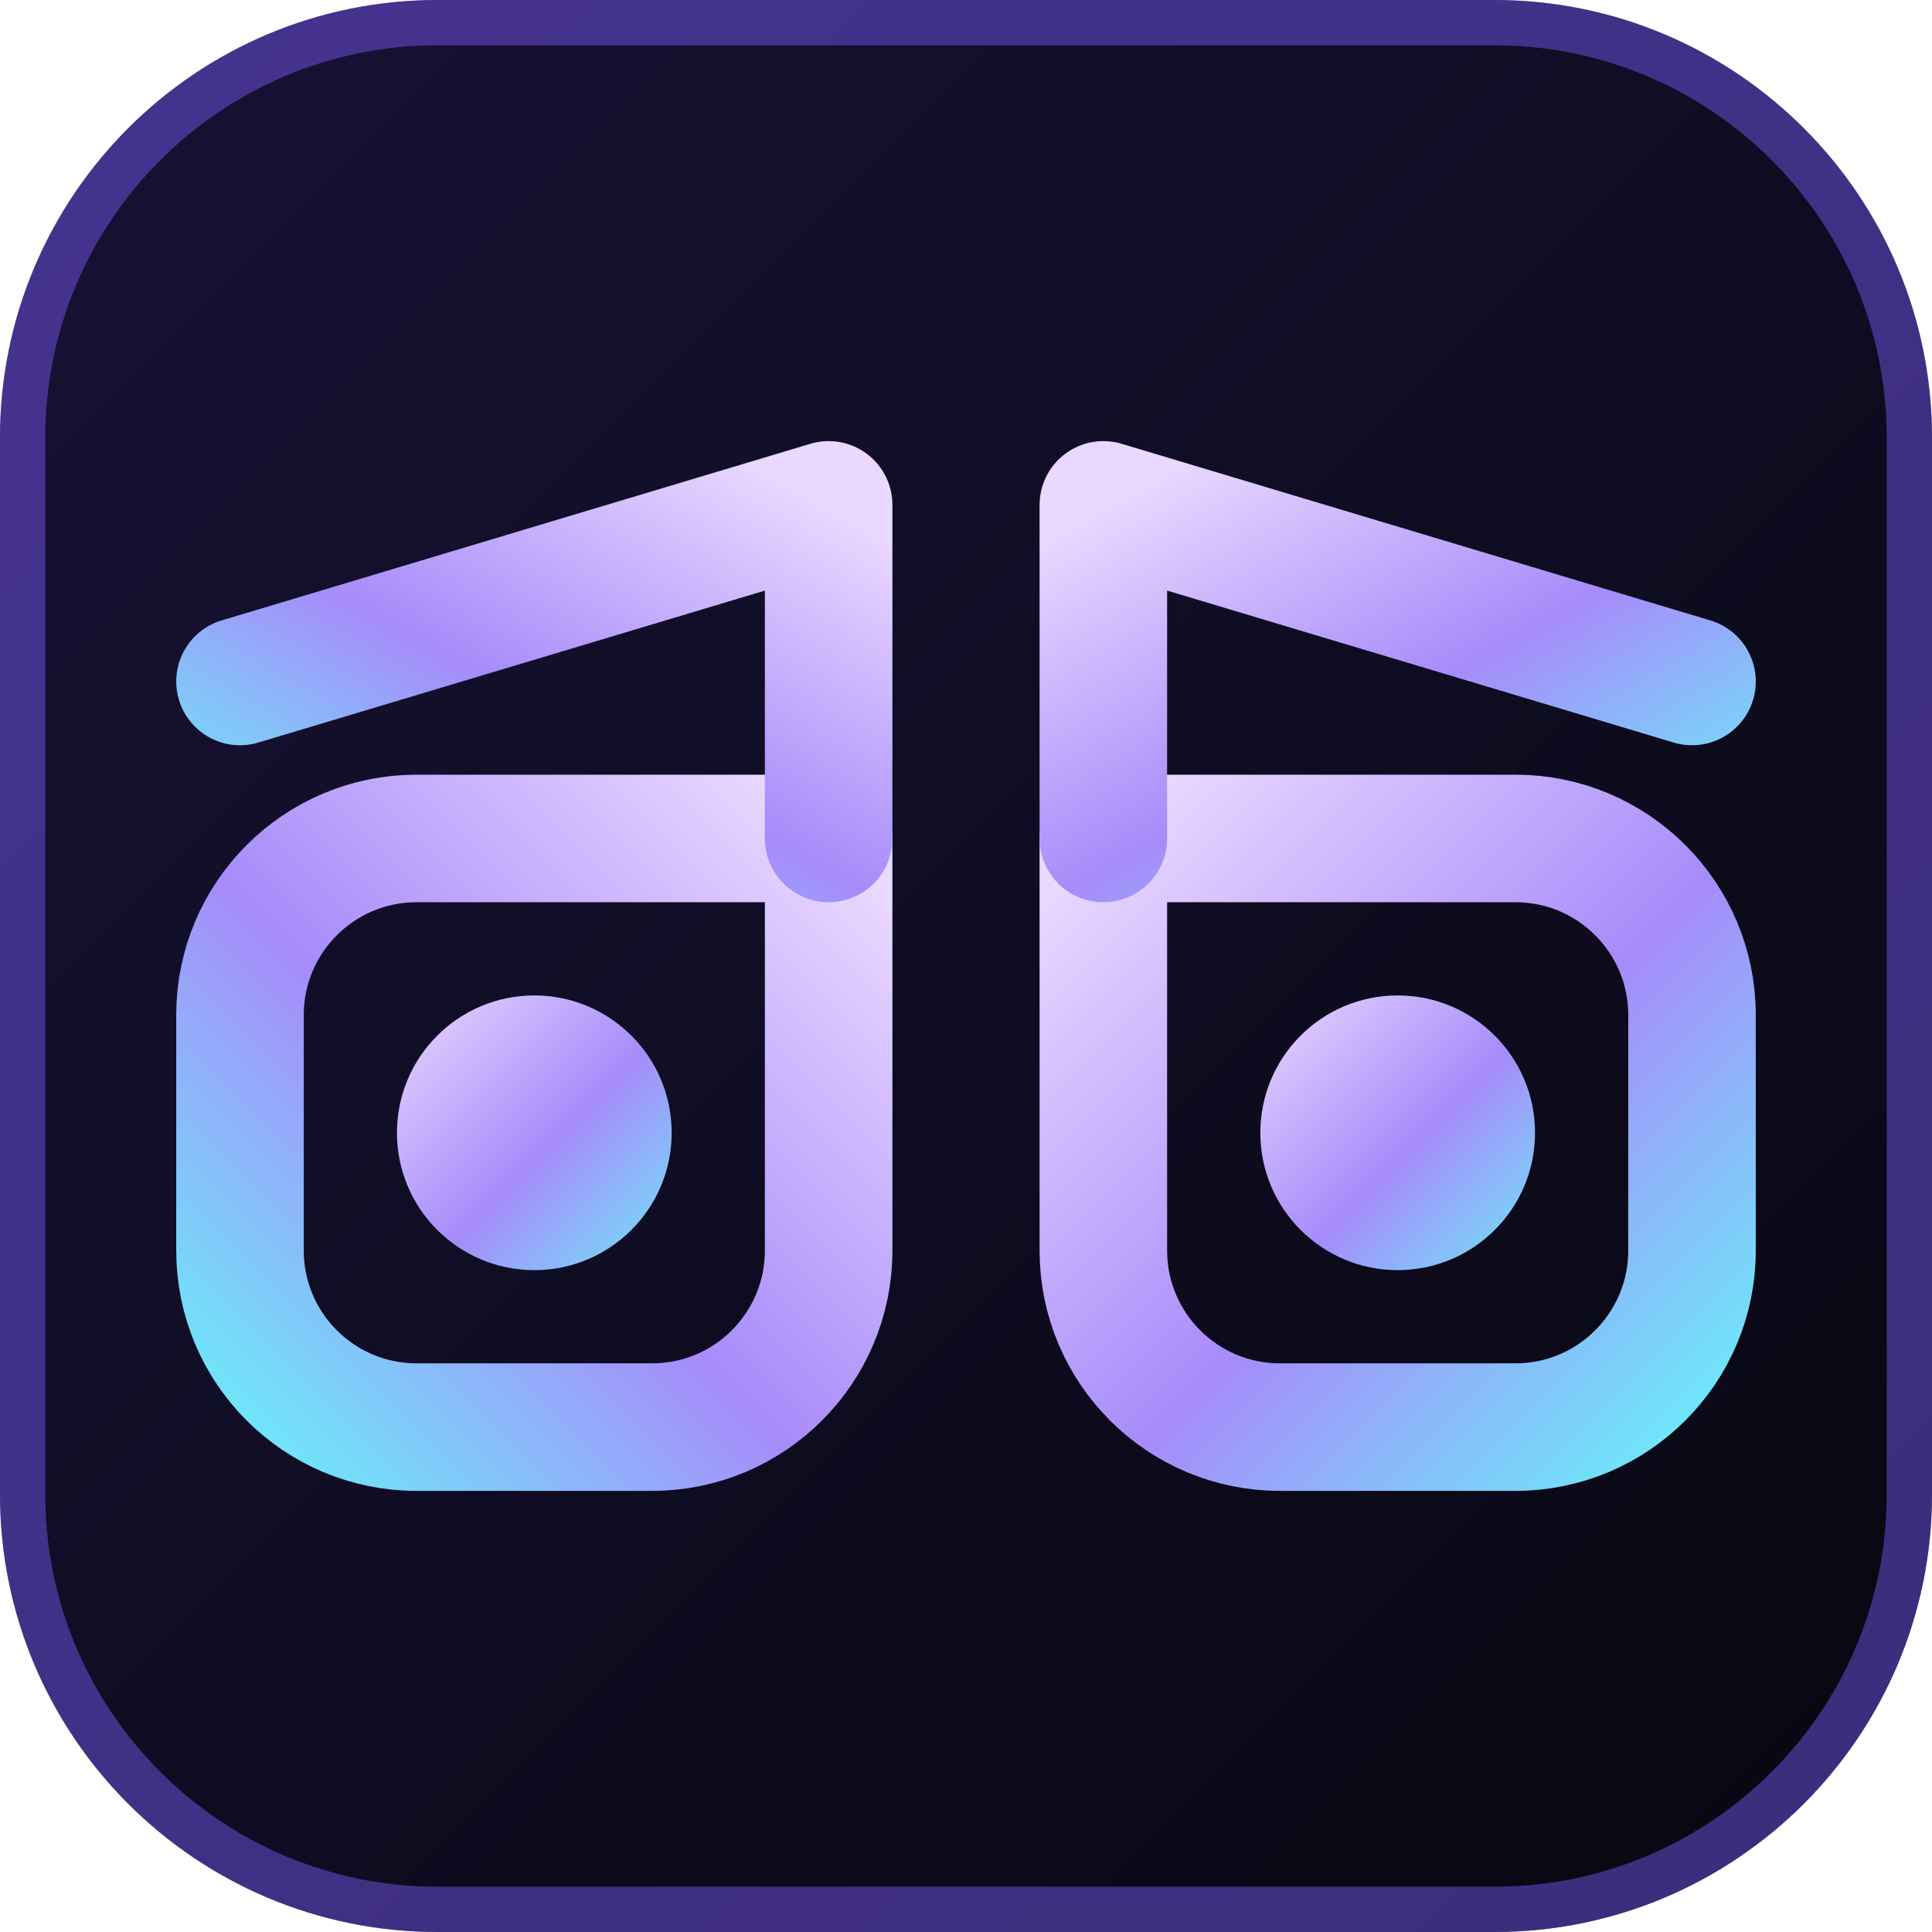
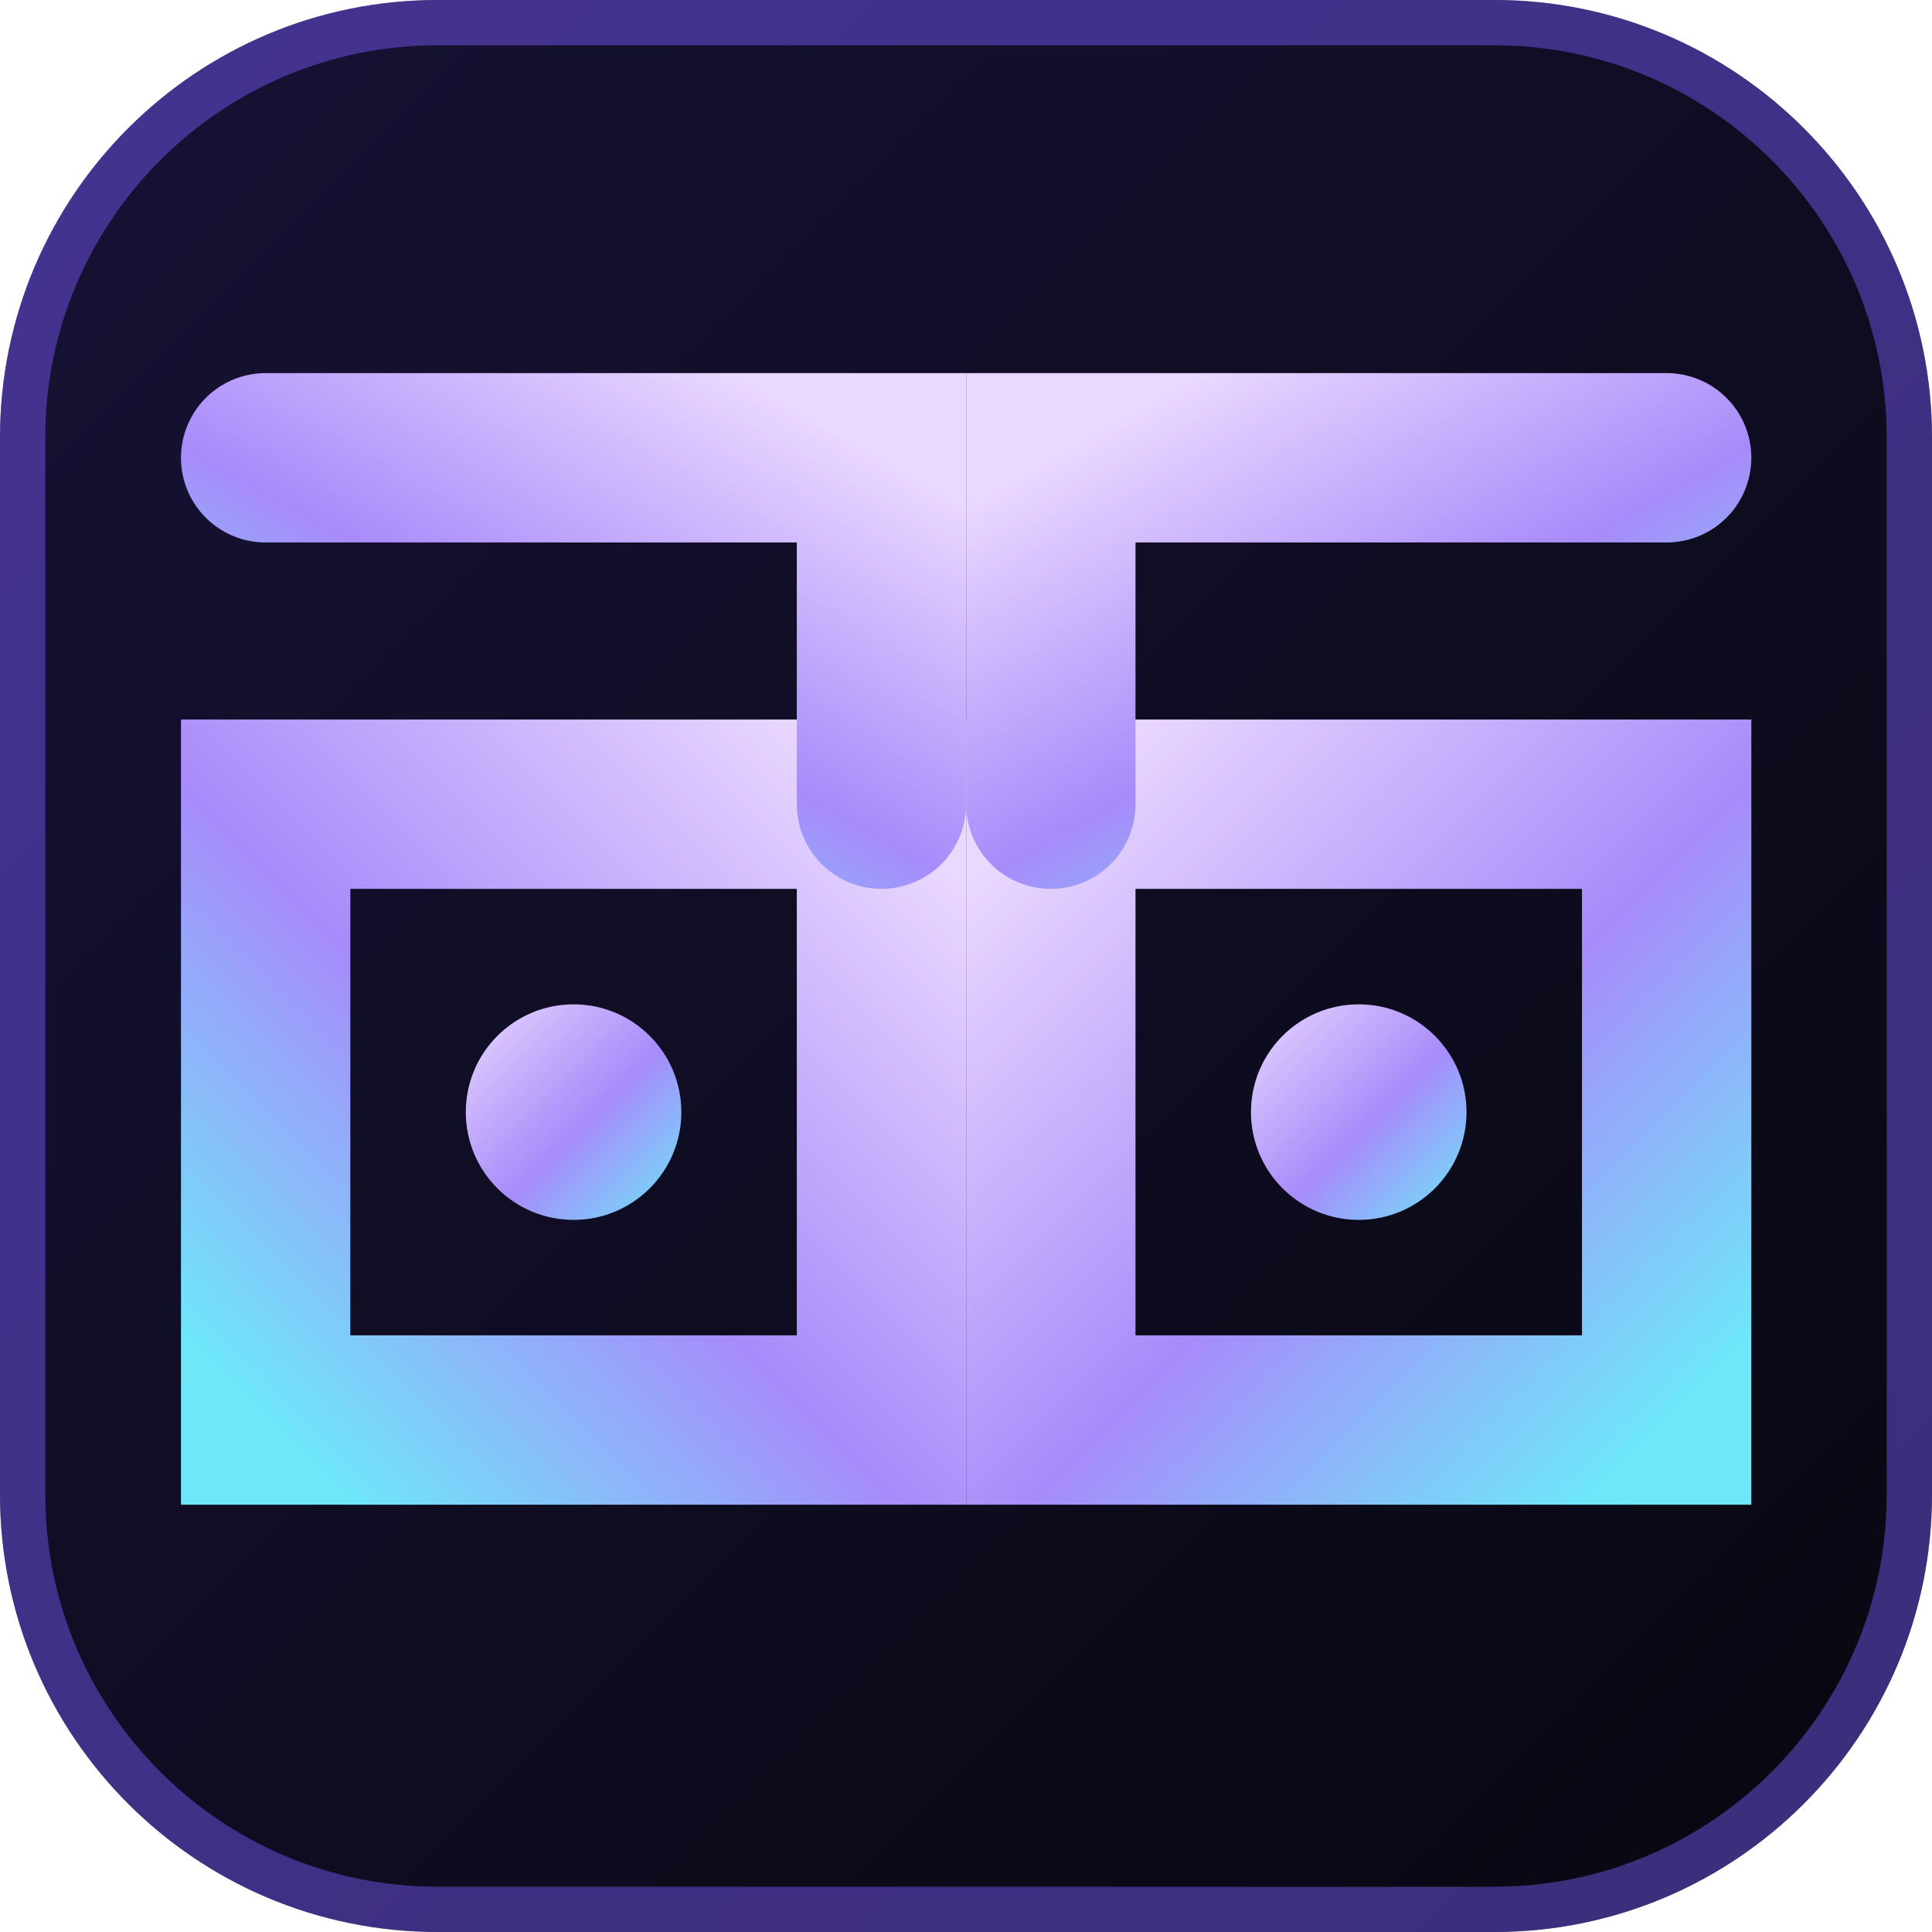
<svg xmlns="http://www.w3.org/2000/svg" viewBox="0 0 512 512" width="512" height="512" role="img" aria-label="роббокс.тех">
  <defs>
    <linearGradient id="bg" x1="0" y1="0" x2="1" y2="1">
      <stop offset="0" stop-color="#171236" />
      <stop offset="1" stop-color="#07070F" />
    </linearGradient>
    <linearGradient id="ink" x1="0" y1="0" x2="1" y2="1">
      <stop offset="0" stop-color="#E9D8FF" />
      <stop offset="0.55" stop-color="#A78BFA" />
      <stop offset="1" stop-color="#6EE7F9" />
    </linearGradient>
  </defs>
  <rect width="512" height="512" rx="116" fill="url(#bg)" />
  <rect x="6" y="6" width="500" height="500" rx="110" fill="none" stroke="#7C5CFF" stroke-opacity="0.45" stroke-width="12" />
-   <g transform="translate(-279.6,378.2) scale(1.3)">
-     <g fill="none" stroke="url(#ink)" stroke-width="26" stroke-linecap="round" stroke-linejoin="round">
-       <g transform="translate(392,0) scale(-1,1)">
-         <path d="M8 -120 L92 -120 A36 36 0 0 1 128 -84 L128 -36 A36 36 0 0 1 92 0 L44 0 A36 36 0 0 1 8 -36 Z" />
-         <path d="M8 -120 L8 -188 L128 -152" />
+   <g transform="translate(-409,390.6) scale(2.04)">
+     <g fill="none" stroke="url(#ink)" stroke-width="22" stroke-linecap="round" stroke-linejoin="miter">
+       <g transform="translate(322,0) scale(-1,1)">
+         <rect x="7" y="-87" width="80" height="80" />
+         <path d="M87 -132 L7 -132 L7 -87" />
      </g>
-       <g transform="translate(432,0)">
-         <path d="M8 -120 L92 -120 A36 36 0 0 1 128 -84 L128 -36 A36 36 0 0 1 92 0 L44 0 A36 36 0 0 1 8 -36 Z" />
-         <path d="M8 -120 L8 -188 L128 -152" />
+       <g transform="translate(330,0)">
+         <rect x="7" y="-87" width="80" height="80" />
+         <path d="M87 -132 L7 -132 L7 -87" />
      </g>
    </g>
-     <circle cx="324" cy="-60" r="28" fill="url(#ink)" />
-     <circle cx="500" cy="-60" r="28" fill="url(#ink)" />
+     <circle cx="275" cy="-47" r="14" fill="url(#ink)" />
+     <circle cx="377" cy="-47" r="14" fill="url(#ink)" />
  </g>
</svg>
